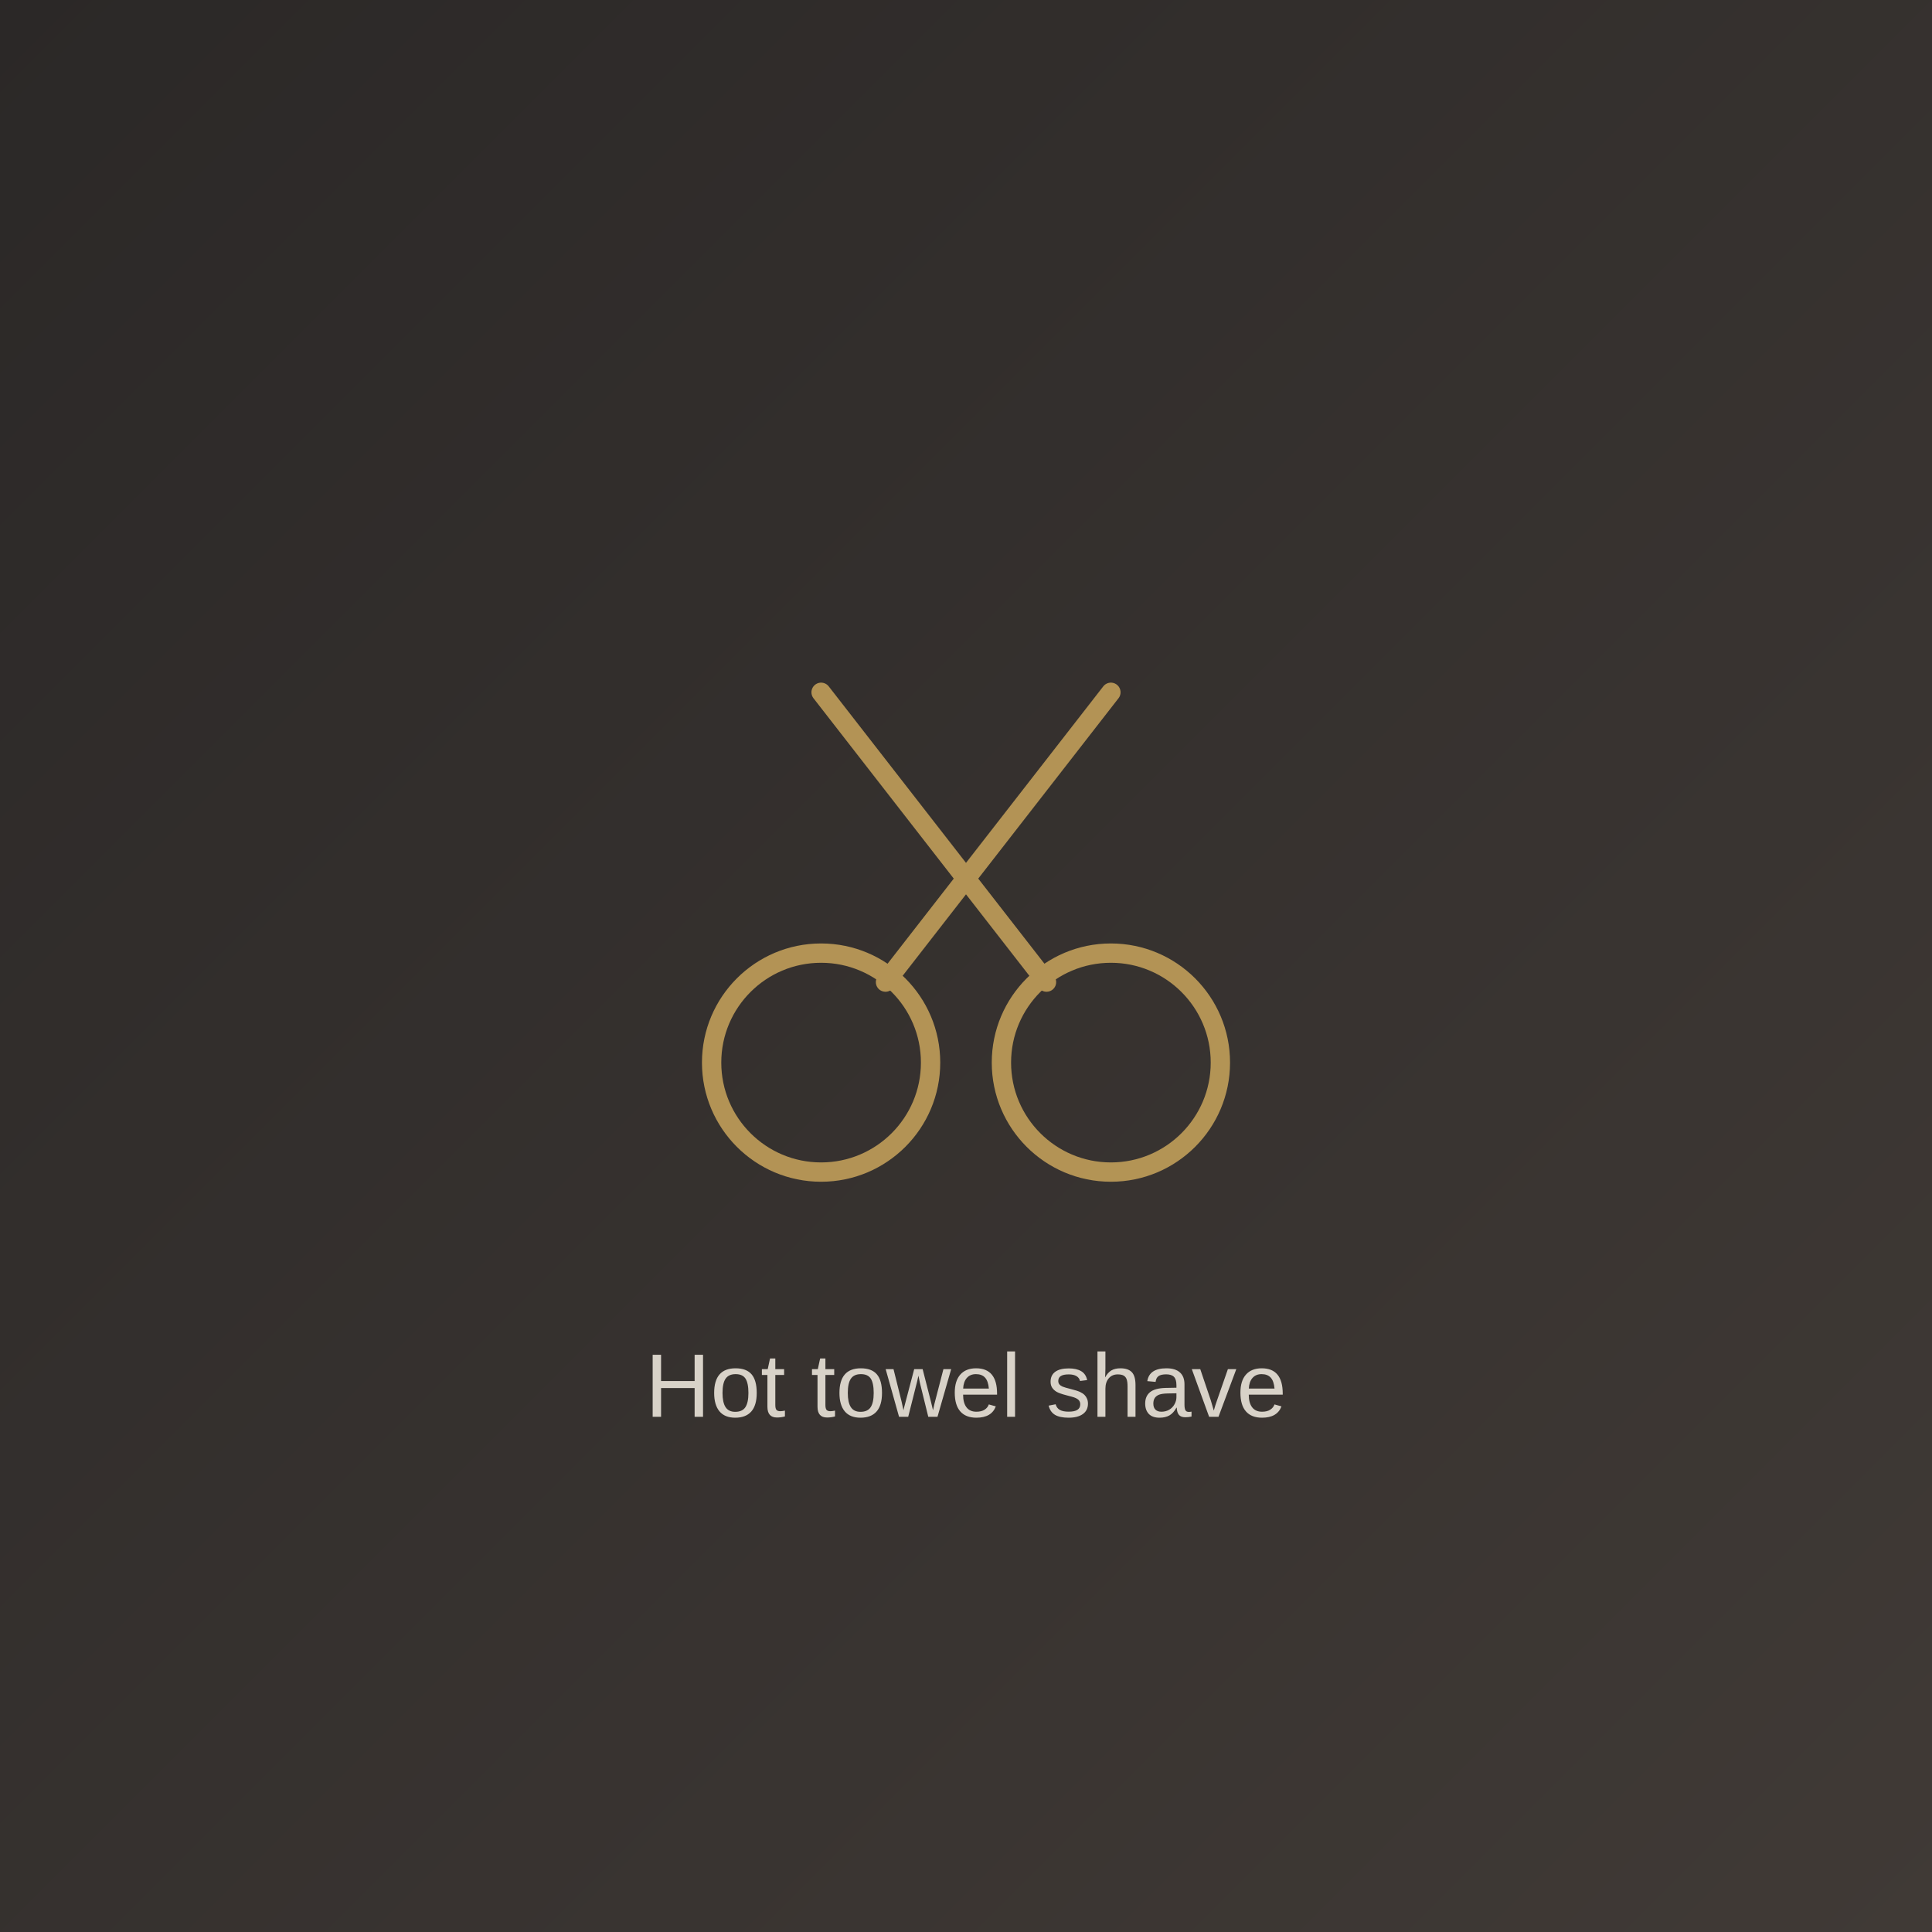
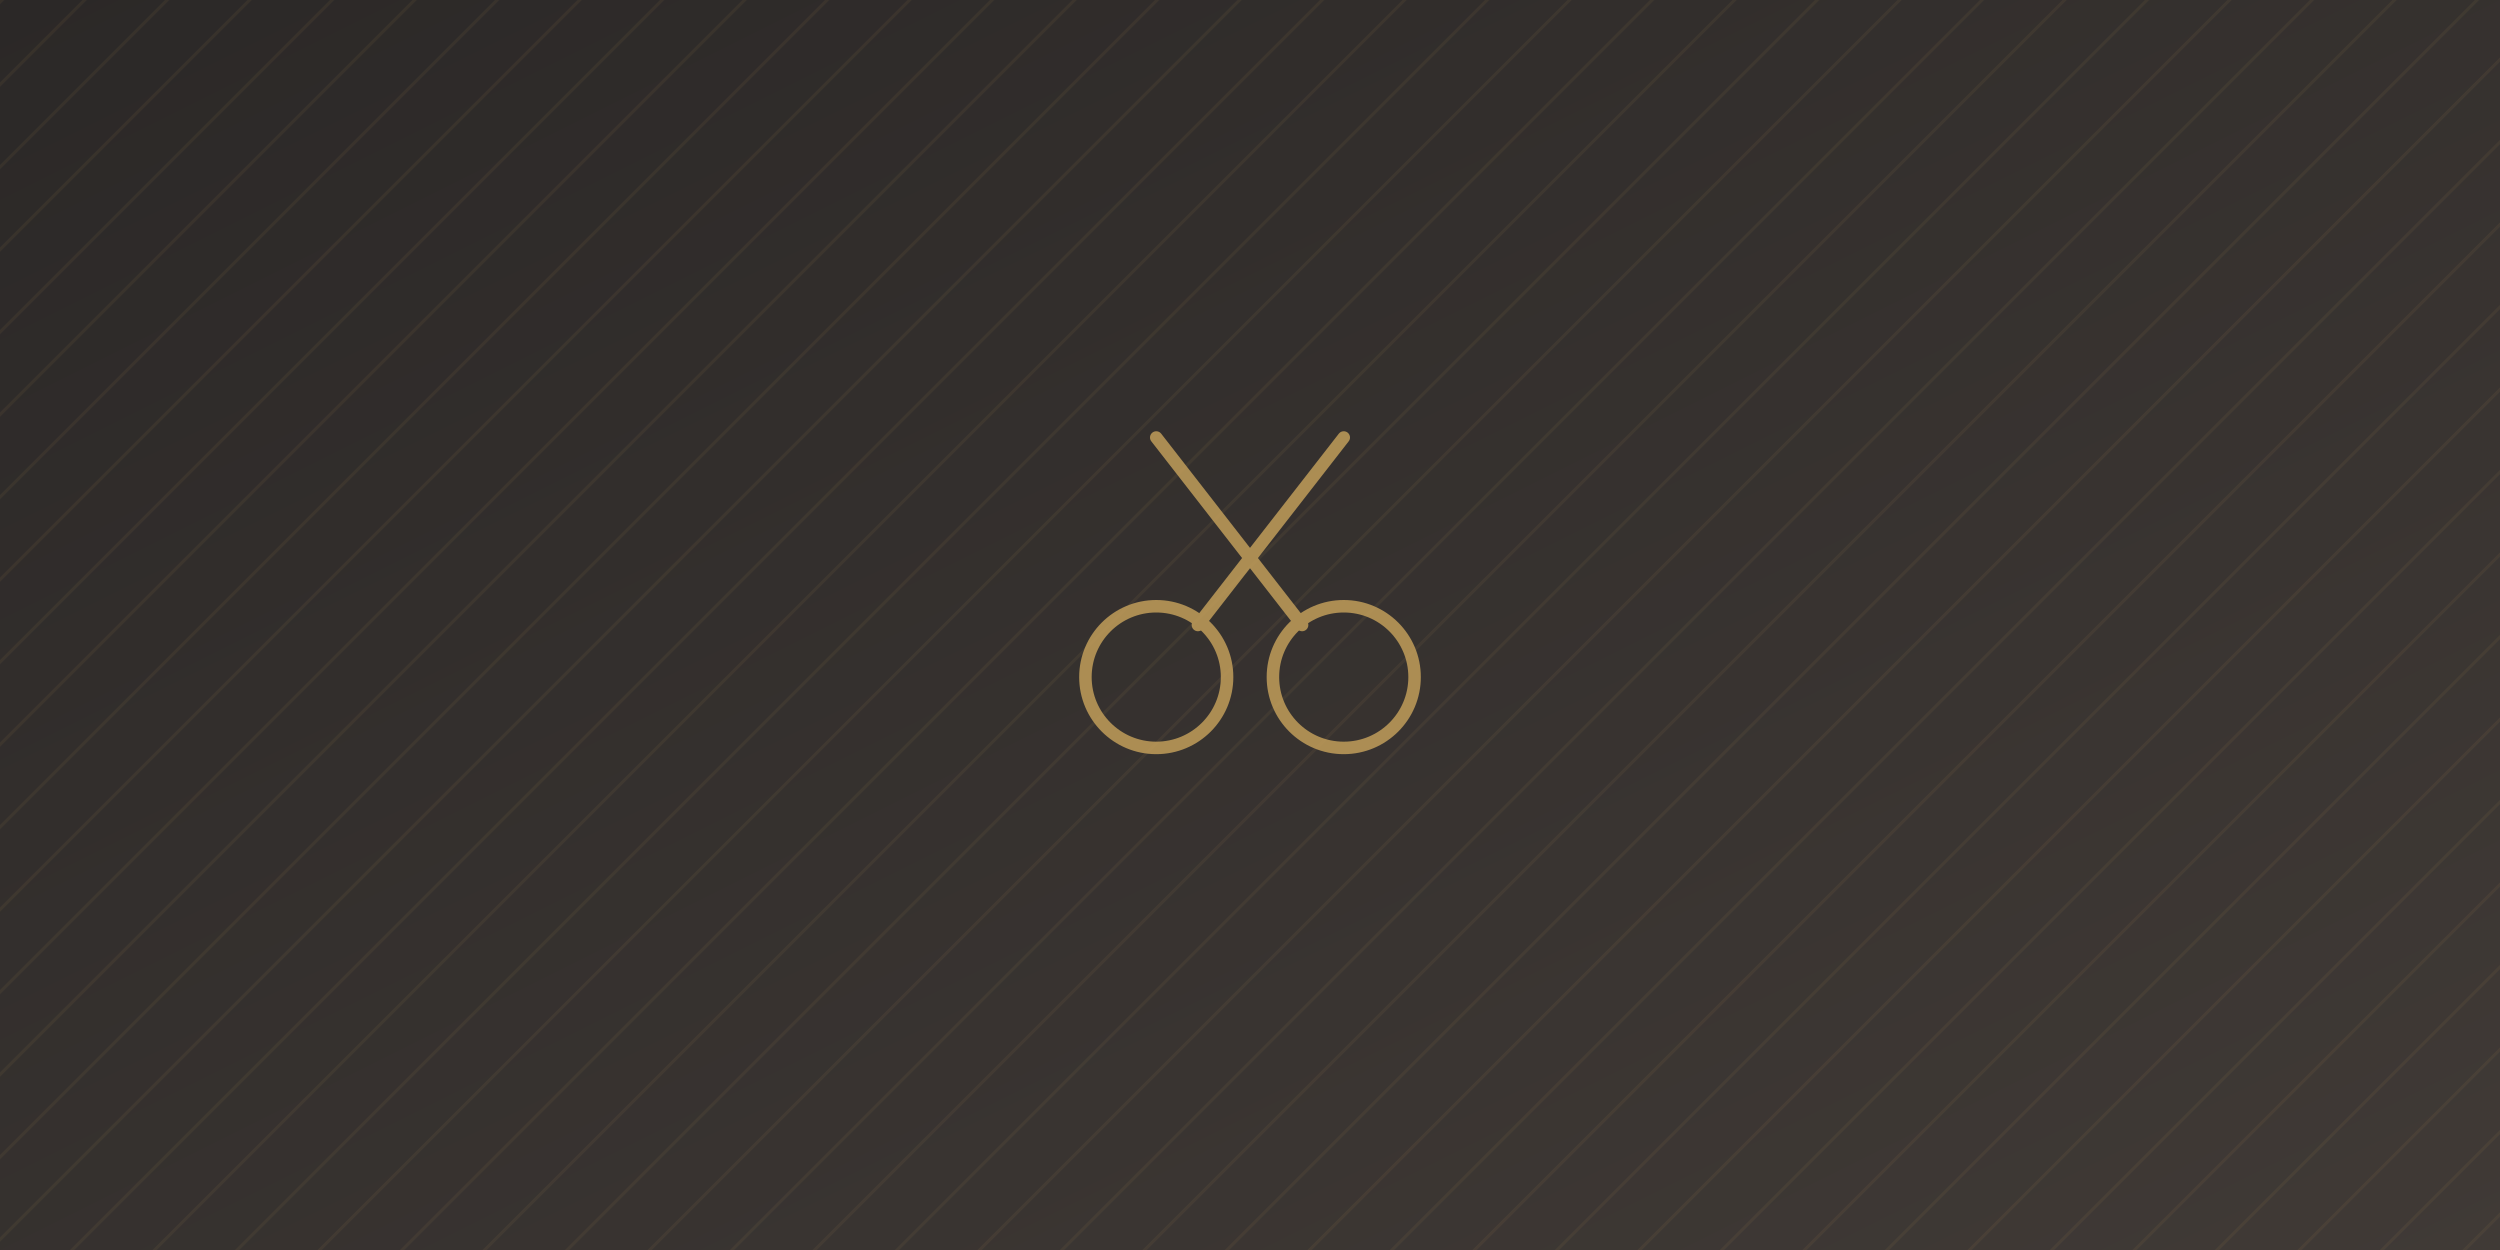
- <svg xmlns="http://www.w3.org/2000/svg" viewBox="0 0 600 600" role="img" aria-label="Placeholder: Hot towel shave">
+ <svg xmlns="http://www.w3.org/2000/svg" viewBox="0 0 1200 600" preserveAspectRatio="xMidYMid slice" role="img" aria-label="Placeholder: Hot towel shave">
  <defs>
    <linearGradient id="g" x1="0" y1="0" x2="1" y2="1">
      <stop offset="0" stop-color="#2b2827" />
      <stop offset="1" stop-color="#403a36" />
    </linearGradient>
+     <pattern id="p" width="28" height="28" patternUnits="userSpaceOnUse" patternTransform="rotate(45)">
+       <rect width="28" height="28" fill="none" />
+       <line x1="0" y1="0" x2="0" y2="28" stroke="#c9a45c" stroke-opacity=".07" stroke-width="3" />
+     </pattern>
  </defs>
-   <rect width="600" height="600" fill="url(#g)" />
-   <g fill="none" stroke="#c9a45c" stroke-width="6" stroke-linecap="round" opacity=".85">
-     <circle cx="255" cy="330" r="34" />
-     <circle cx="345" cy="330" r="34" />
-     <path d="M275 305 L345 215 M325 305 L255 215" />
+   <rect width="1200" height="600" fill="url(#g)" />
+   <rect width="1200" height="600" fill="url(#p)" />
+   <g transform="translate(600.0 280.0) scale(1.0)" fill="none" stroke="#c9a45c" stroke-width="6" stroke-linecap="round" opacity=".8">
+     <circle cx="-45" cy="45" r="34" />
+     <circle cx="45" cy="45" r="34" />
+     <path d="M-25 20 L45 -70 M25 20 L-45 -70" />
  </g>
-   <text x="300" y="440" fill="#d8d2c8" font-family="Arial,sans-serif" font-size="28" text-anchor="middle">Hot towel shave</text>
</svg>
